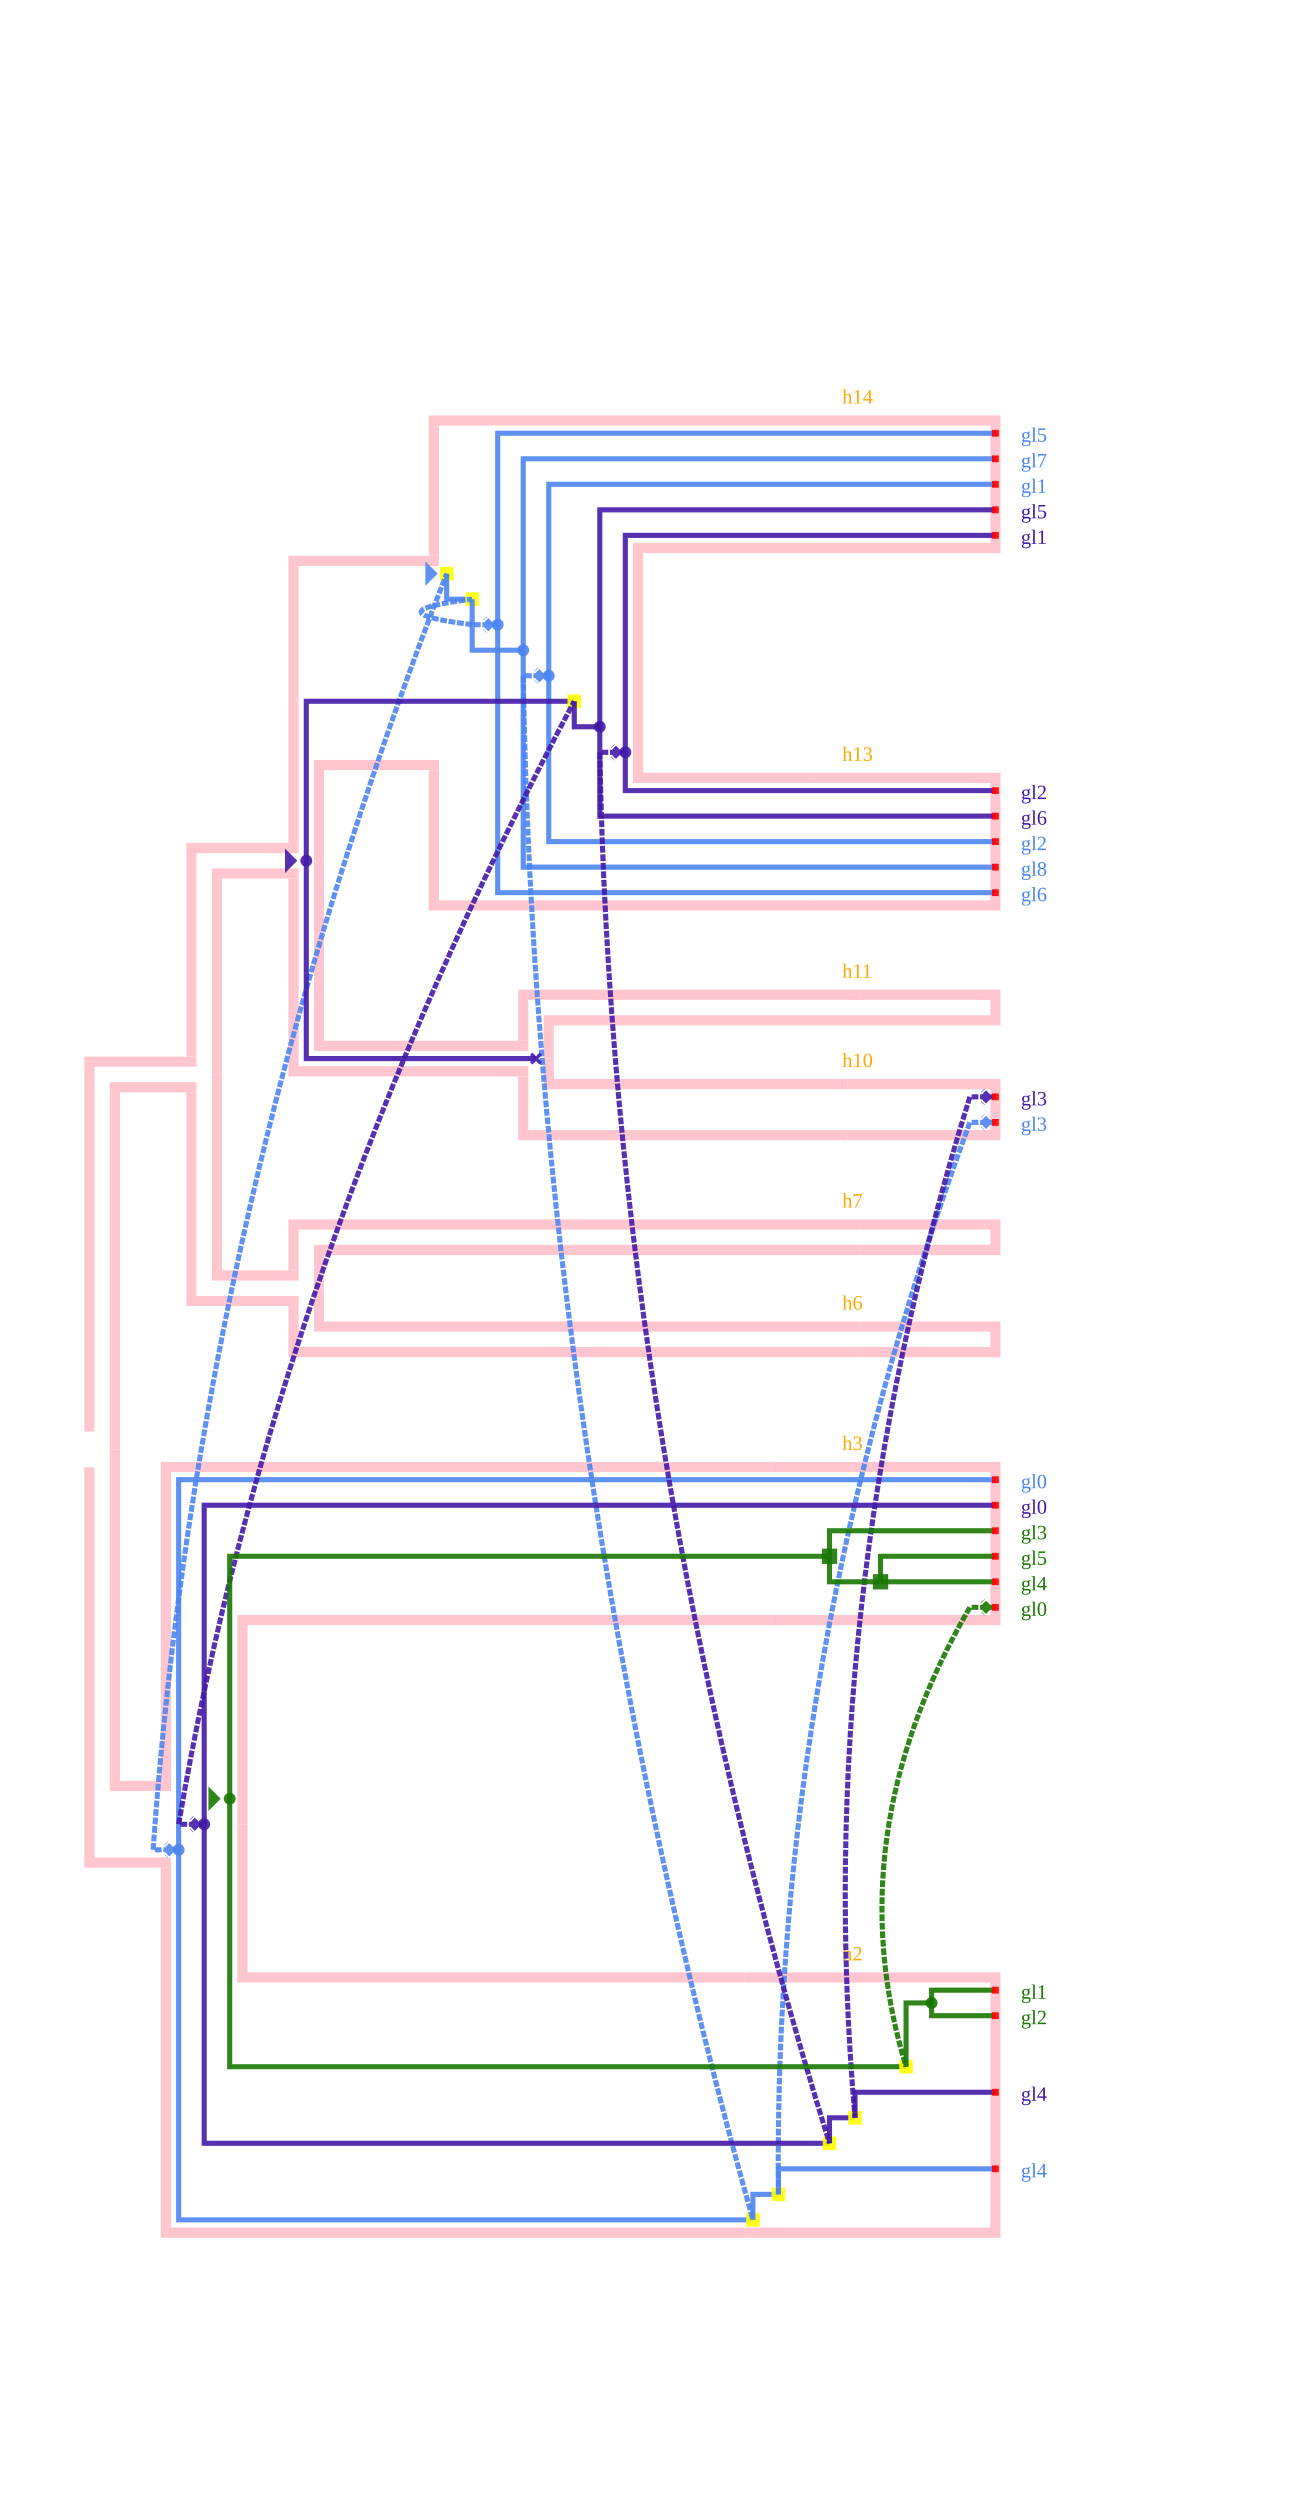
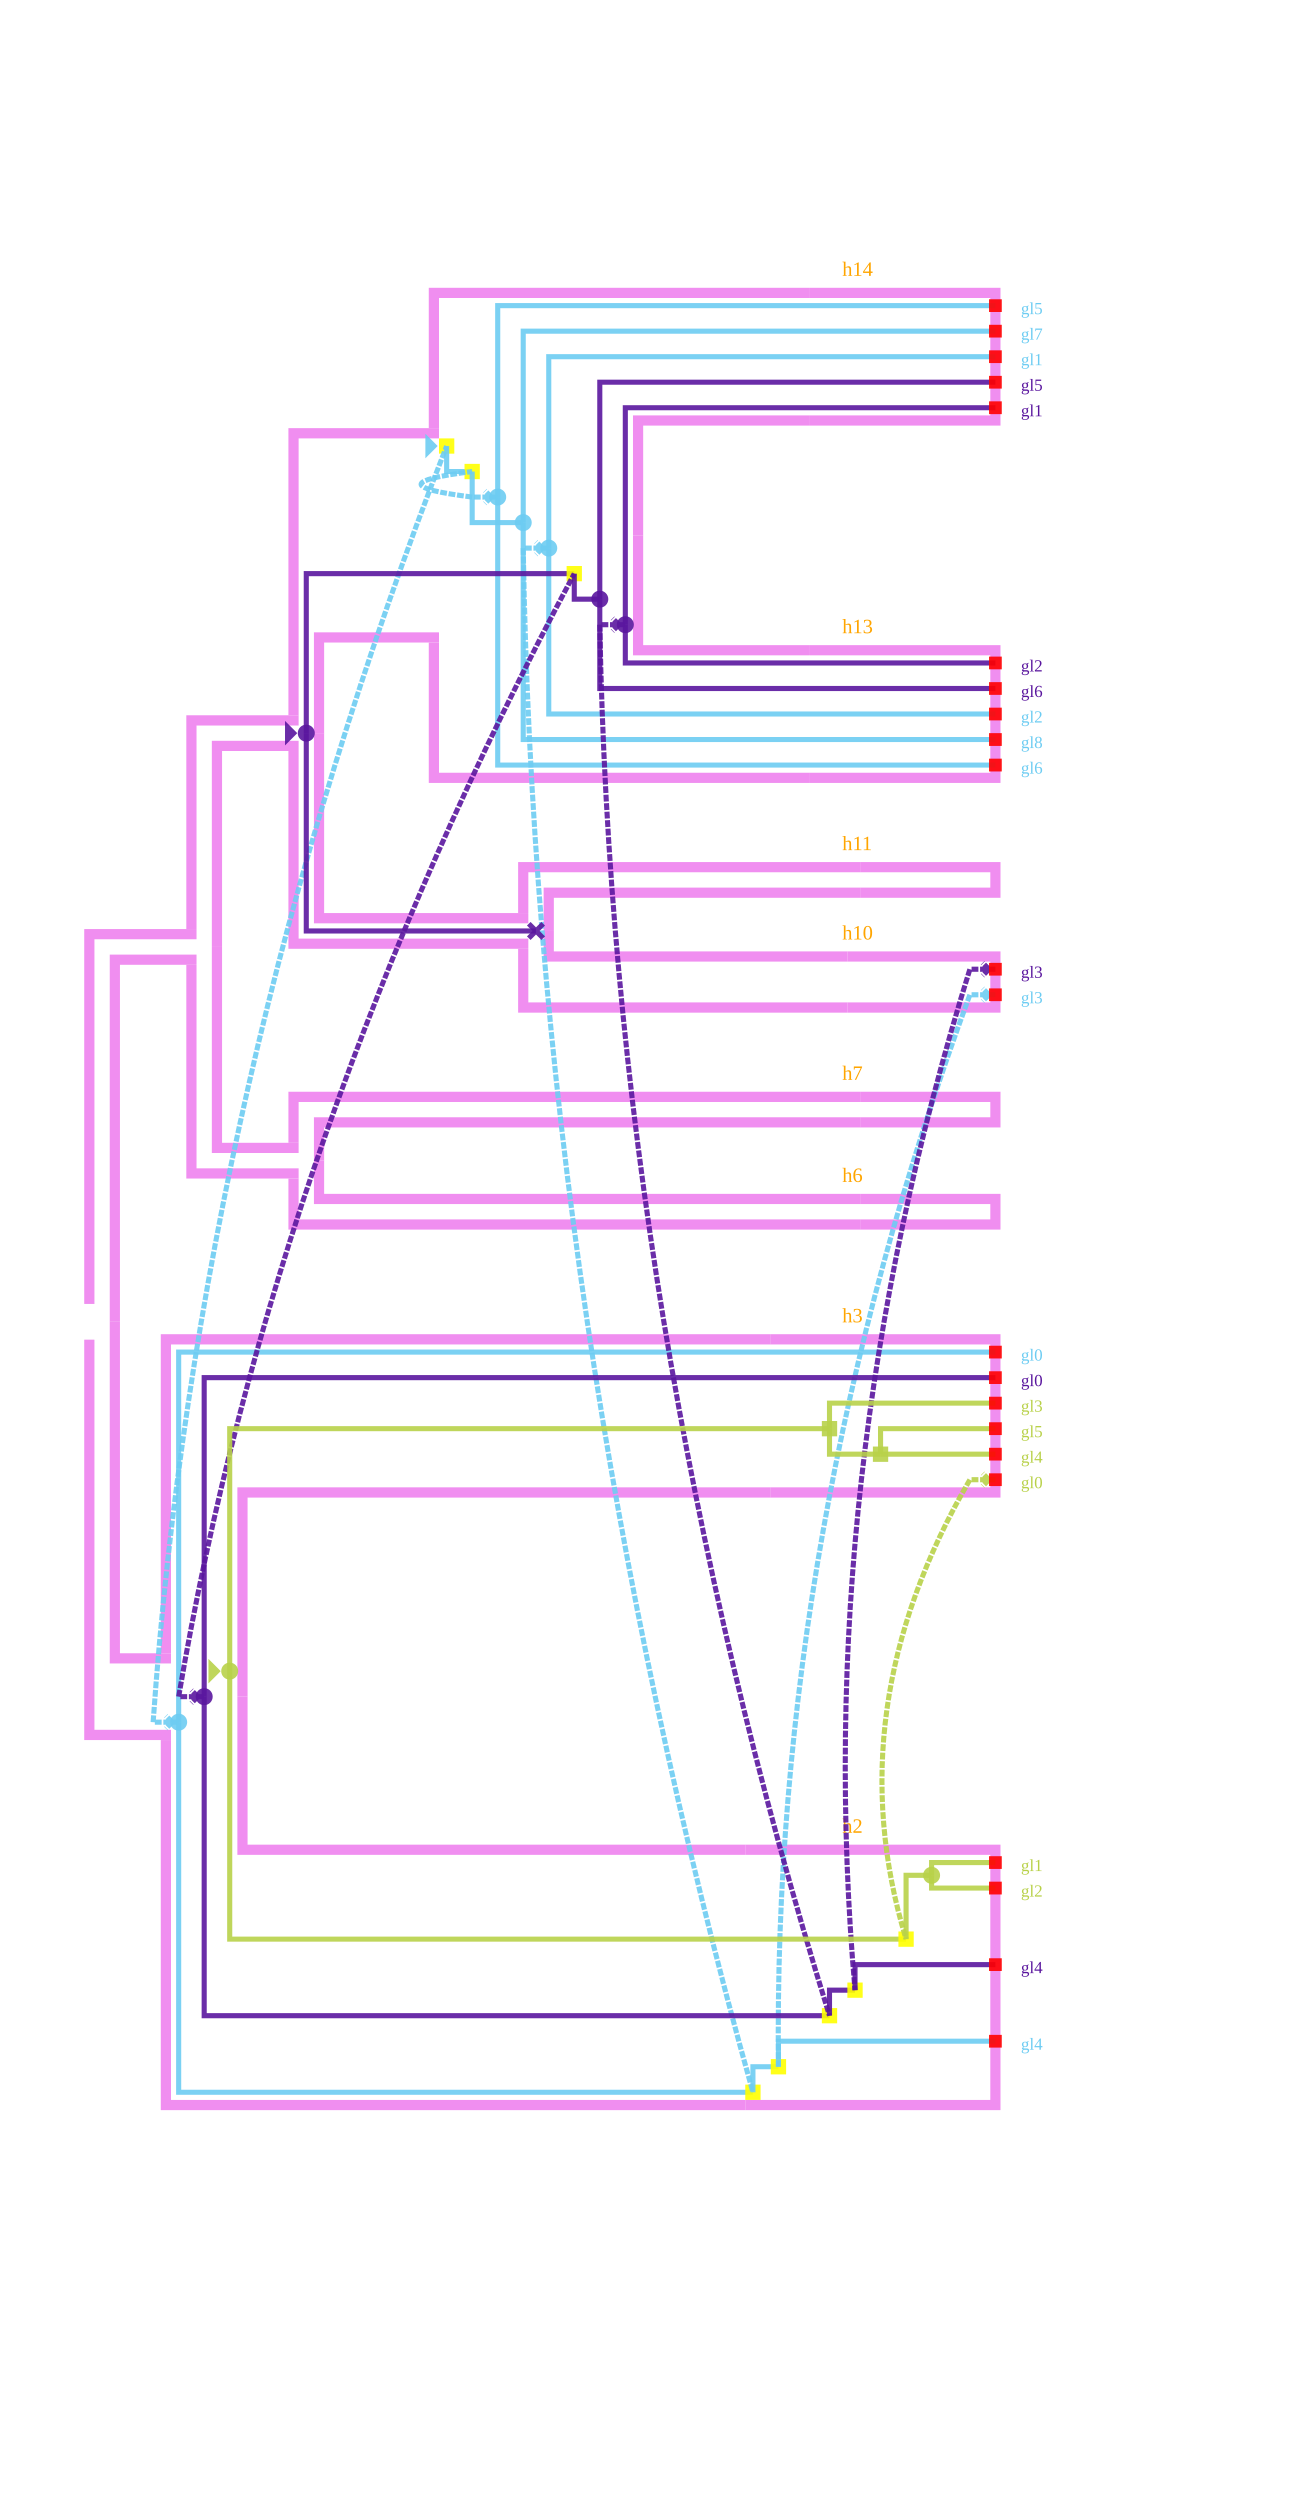
<svg xmlns="http://www.w3.org/2000/svg" height="1125" viewBox="-75 52.5 760.75 1245" width="582.5">
  <style>
- .species { font: italic 12px; fill: orange; } .gene_0 { font: 10px; fill:rgb(76, 133, 239); }  .gene_1 { font: 10px; fill:rgb(68, 25, 168); }  .gene_2 { font: 10px; fill:rgb(25, 119, 2); } 
+ .species { font: italic ; font-size: 12px; fill: orange; } .gene_0 { font-size: 10px; fill:rgb(109, 204, 242); }  .gene_1 { font-size: 10px; fill:rgb(90, 22, 158); }  .gene_2 { font-size: 10px; fill:rgb(184, 209, 73); } 
</style>
-   <g transform="translate(  -75 1177.5) rotate(-90 0 0 ) ">
-     <path d="M142.5,100.5 L142.5,52.5 L374.812,52.5 M187.5,100.5 L187.5,67.5 L385.312,67.5" fill="none" opacity="0.9" stroke="pink" stroke-width="6" />
-     <path d="M-75,438 L-75,97.5 L139.5,97.5 M75,438 L75,142.5 L165,142.5" fill="none" opacity="0.9" stroke="pink" stroke-width="6" />
-     <path d="M-75,438 L-75,585 L75,585 L75,438" fill="none" opacity="0.9" stroke="pink" stroke-width="6" />
+   <g transform="translate(  -75 1102.5) rotate(-90 0 0 ) ">
+     <path d="M142.5,100.5 L142.5,52.5 L374.812,52.5 M187.5,100.5 L187.5,67.5 L385.312,67.5" fill="none" opacity="0.9" stroke="violet" stroke-width="6" />
+     <path d="M-75,438 L-75,97.5 L139.5,97.5 M75,438 L75,142.5 L165,142.5" fill="none" opacity="0.9" stroke="violet" stroke-width="6" />
+     <path d="M-75,438 L-75,585 L75,585 L75,438" fill="none" opacity="0.9" stroke="violet" stroke-width="6" />
    <text class="species" transform="rotate(90 0,510)" x="-15" y="425">
h2
</text>
-     <path d="M375,453 L375,97.5 L190.5,97.5 M285,453 L285,142.5 L165,142.5" fill="none" opacity="0.9" stroke="pink" stroke-width="6" />
-     <path d="M285,453 L285,585 L375,585 L375,453" fill="none" opacity="0.9" stroke="pink" stroke-width="6" />
+     <path d="M375,453 L375,97.5 L190.5,97.5 M285,453 L285,142.5 L165,142.5" fill="none" opacity="0.9" stroke="violet" stroke-width="6" />
+     <path d="M285,453 L285,585 L375,585 L375,453" fill="none" opacity="0.9" stroke="violet" stroke-width="6" />
    <text class="species" transform="rotate(90 330,510)" x="315" y="455">
h3
</text>
-     <path d="M613.125,115.5 L613.125,52.5 L395.812,52.5 M598.125,115.5 L598.125,67.5 L385.312,67.5" fill="none" opacity="0.9" stroke="pink" stroke-width="6" />
-     <path d="M472.5,175.5 L472.5,112.5 L595.125,112.5 M487.5,175.5 L487.5,127.5 L605.625,127.5" fill="none" opacity="0.9" stroke="pink" stroke-width="6" />
-     <path d="M442.5,505.5 L442.5,172.5 L469.5,172.5 M457.5,505.5 L457.5,187.5 L480,187.5" fill="none" opacity="0.9" stroke="pink" stroke-width="6" />
-     <path d="M442.5,505.5 L442.5,585 L457.5,585 L457.5,505.5" fill="none" opacity="0.9" stroke="pink" stroke-width="6" />
+     <path d="M613.125,115.5 L613.125,52.5 L395.812,52.5 M598.125,115.5 L598.125,67.5 L385.312,67.5" fill="none" opacity="0.9" stroke="violet" stroke-width="6" />
+     <path d="M472.5,175.5 L472.5,112.5 L595.125,112.5 M487.5,175.5 L487.5,127.5 L605.625,127.5" fill="none" opacity="0.9" stroke="violet" stroke-width="6" />
+     <path d="M442.5,505.5 L442.5,172.5 L469.5,172.5 M457.5,505.5 L457.5,187.5 L480,187.5" fill="none" opacity="0.9" stroke="violet" stroke-width="6" />
+     <path d="M442.5,505.5 L442.5,585 L457.5,585 L457.5,505.5" fill="none" opacity="0.9" stroke="violet" stroke-width="6" />
    <text class="species" transform="rotate(90 450,510)" x="435" y="492.5">
h6
</text>
-     <path d="M517.5,505.5 L517.5,172.5 L490.5,172.5 M502.5,505.5 L502.5,187.5 L480,187.5" fill="none" opacity="0.9" stroke="pink" stroke-width="6" />
-     <path d="M502.5,505.5 L502.5,585 L517.5,585 L517.5,505.5" fill="none" opacity="0.9" stroke="pink" stroke-width="6" />
+     <path d="M517.5,505.5 L517.5,172.5 L490.5,172.5 M502.5,505.5 L502.5,187.5 L480,187.5" fill="none" opacity="0.9" stroke="violet" stroke-width="6" />
+     <path d="M502.5,505.5 L502.5,585 L517.5,585 L517.5,505.5" fill="none" opacity="0.9" stroke="violet" stroke-width="6" />
    <text class="species" transform="rotate(90 510,510)" x="495" y="492.5">
h7
</text>
-     <path d="M738.75,175.5 L738.75,112.5 L616.125,112.5 M723.75,175.5 L723.75,127.5 L605.625,127.5" fill="none" opacity="0.9" stroke="pink" stroke-width="6" />
-     <path d="M607.5,310.5 L607.5,172.5 L720.75,172.5 M622.5,310.5 L622.5,187.5 L731.25,187.5" fill="none" opacity="0.9" stroke="pink" stroke-width="6" />
-     <path d="M570,498 L570,307.5 L604.5,307.5 M600,498 L600,322.5 L615,322.5" fill="none" opacity="0.9" stroke="pink" stroke-width="6" />
-     <path d="M570,498 L570,585 L600,585 L600,498" fill="none" opacity="0.9" stroke="pink" stroke-width="6" />
+     <path d="M738.75,175.5 L738.75,112.5 L616.125,112.5 M723.75,175.5 L723.75,127.5 L605.625,127.5" fill="none" opacity="0.9" stroke="violet" stroke-width="6" />
+     <path d="M607.5,310.5 L607.5,172.5 L720.75,172.5 M622.5,310.5 L622.5,187.5 L731.25,187.5" fill="none" opacity="0.9" stroke="violet" stroke-width="6" />
+     <path d="M570,498 L570,307.5 L604.5,307.5 M600,498 L600,322.5 L615,322.5" fill="none" opacity="0.9" stroke="violet" stroke-width="6" />
+     <path d="M570,498 L570,585 L600,585 L600,498" fill="none" opacity="0.9" stroke="violet" stroke-width="6" />
    <text class="species" transform="rotate(90 585,510)" x="570" y="485">
h10
</text>
-     <path d="M652.5,505.5 L652.5,307.5 L625.5,307.5 M637.5,505.5 L637.5,322.5 L615,322.5" fill="none" opacity="0.9" stroke="pink" stroke-width="6" />
-     <path d="M637.5,505.5 L637.5,585 L652.5,585 L652.5,505.5" fill="none" opacity="0.9" stroke="pink" stroke-width="6" />
+     <path d="M652.5,505.5 L652.5,307.5 L625.5,307.5 M637.5,505.5 L637.5,322.5 L615,322.5" fill="none" opacity="0.9" stroke="violet" stroke-width="6" />
+     <path d="M637.5,505.5 L637.5,585 L652.5,585 L652.5,505.5" fill="none" opacity="0.9" stroke="violet" stroke-width="6" />
    <text class="species" transform="rotate(90 645,510)" x="630" y="492.5">
h11
</text>
-     <path d="M907.5,258 L907.5,172.5 L741.75,172.5 M787.5,258 L787.5,187.5 L731.25,187.5" fill="none" opacity="0.9" stroke="pink" stroke-width="6" />
-     <path d="M705,475.5 L705,255 L784.5,255 M780,475.5 L780,375 L847.5,375" fill="none" opacity="0.9" stroke="pink" stroke-width="6" />
-     <path d="M705,475.5 L705,585 L780,585 L780,475.5" fill="none" opacity="0.9" stroke="pink" stroke-width="6" />
+     <path d="M907.5,258 L907.5,172.5 L741.75,172.5 M787.5,258 L787.5,187.5 L731.25,187.5" fill="none" opacity="0.9" stroke="violet" stroke-width="6" />
+     <path d="M705,475.5 L705,255 L784.5,255 M780,475.5 L780,375 L847.5,375" fill="none" opacity="0.9" stroke="violet" stroke-width="6" />
+     <path d="M705,475.5 L705,585 L780,585 L780,475.5" fill="none" opacity="0.9" stroke="violet" stroke-width="6" />
    <text class="species" transform="rotate(90 742.5,510)" x="727.5" y="462.5">
h13
</text>
-     <path d="M990,475.5 L990,255 L910.5,255 M915,475.5 L915,375 L847.5,375" fill="none" opacity="0.9" stroke="pink" stroke-width="6" />
-     <path d="M915,475.5 L915,585 L990,585 L990,475.5" fill="none" opacity="0.9" stroke="pink" stroke-width="6" />
+     <path d="M990,475.5 L990,255 L910.5,255 M915,475.5 L915,375 L847.5,375" fill="none" opacity="0.9" stroke="violet" stroke-width="6" />
+     <path d="M915,475.5 L915,585 L990,585 L990,475.5" fill="none" opacity="0.9" stroke="violet" stroke-width="6" />
    <text class="species" transform="rotate(90 952.5,510)" x="937.5" y="462.5">
h14
</text>
-     <path d="M900,256.5 l-6,-6 l12,0 z" fill="rgb(76, 133, 239)" opacity="0.9" stroke="rgb(76, 133, 239)" stroke-width="1" />
-     <path d="M897.5,260 l0,5 l5,0 l0,-5 z" fill="yellow" opacity="0.9" stroke="yellow" stroke-width="3" />
-     <path d="M885,277.5 L885,262.5 L900,262.5" fill="none" opacity="0.9" stroke="rgb(76, 133, 239)" stroke-width="3" />
-     <path d="M882.5,275 l0,5 l5,0 l0,-5 z" fill="yellow" opacity="0.9" stroke="yellow" stroke-width="3" />
-     <path d="M870 292.5 L 870 277.5M870 288.75L 866.25 285M870 288.75L 873.75 285M870 277.5 Q 877.5 217.5 885 277.5" fill="none" opacity="0.9" stroke="rgb(76, 133, 239)" stroke-dasharray="4, 1" stroke-width="3" />
-     <circle cx="870" cy="292.5" fill="rgb(76, 133, 239)" opacity="0.9" r="3" stroke="rgb(76, 133, 239)" stroke-width="1" />
-     <path d="M712.5,585 L712.5,292.5 L870,292.5" fill="none" opacity="0.9" stroke="rgb(76, 133, 239)" stroke-width="3" />
-     <path d="M712,584.5 l0,1 l1,0 l0,-1 z" fill="red" opacity="0.9" stroke="red" stroke-width="3" />
+     <path d="M900,256.5 l-6,-6 l12,0 z" fill="rgb(109, 204, 242)" opacity="0.9" stroke="rgb(109, 204, 242)" stroke-width="1" />
+     <path d="M897,259.5 l0,6 l6,0 l0,-6 z" fill="yellow" opacity="0.9" stroke="yellow" stroke-width="3" />
+     <path d="M885,277.5 L885,262.5 L900,262.5" fill="none" opacity="0.9" stroke="rgb(109, 204, 242)" stroke-width="3" />
+     <path d="M882,274.5 l0,6 l6,0 l0,-6 z" fill="yellow" opacity="0.9" stroke="yellow" stroke-width="3" />
+     <path d="M870 292.5 L 870 277.5M870 288.75L 866.25 285M870 288.75L 873.75 285M870 277.5 Q 877.5 217.5 885 277.5" fill="none" opacity="0.9" stroke="rgb(109, 204, 242)" stroke-dasharray="4, 1" stroke-width="3" />
+     <circle cx="870" cy="292.5" fill="rgb(109, 204, 242)" opacity="0.9" r="4.5" stroke="rgb(109, 204, 242)" stroke-width="1" />
+     <path d="M712.5,585 L712.5,292.5 L870,292.5" fill="none" opacity="0.9" stroke="rgb(109, 204, 242)" stroke-width="3" />
+     <path d="M710.25,582.75 l0,4.5 l4.5,0 l0,-4.5 z" fill="red" opacity="0.9" stroke="red" stroke-width="3" />
    <text class="gene_0" transform="rotate(90 707.5,600)" x="707.5" y="600">
gl6
</text>
-     <path d="M982.5,585 L982.5,292.5 L870,292.5" fill="none" opacity="0.9" stroke="rgb(76, 133, 239)" stroke-width="3" />
-     <path d="M982,584.5 l0,1 l1,0 l0,-1 z" fill="red" opacity="0.9" stroke="red" stroke-width="3" />
+     <path d="M982.5,585 L982.5,292.5 L870,292.5" fill="none" opacity="0.9" stroke="rgb(109, 204, 242)" stroke-width="3" />
+     <path d="M980.25,582.75 l0,4.5 l4.5,0 l0,-4.5 z" fill="red" opacity="0.9" stroke="red" stroke-width="3" />
    <text class="gene_0" transform="rotate(90 977.5,600)" x="977.5" y="600">
gl5
</text>
-     <path d="M855,307.5 L855,277.5 L885,277.5" fill="none" opacity="0.9" stroke="rgb(76, 133, 239)" stroke-width="3" />
-     <circle cx="855" cy="307.5" fill="rgb(76, 133, 239)" opacity="0.9" r="3" stroke="rgb(76, 133, 239)" stroke-width="1" />
-     <path d="M727.5,585 L727.5,307.5 L855,307.5" fill="none" opacity="0.9" stroke="rgb(76, 133, 239)" stroke-width="3" />
-     <path d="M727,584.5 l0,1 l1,0 l0,-1 z" fill="red" opacity="0.9" stroke="red" stroke-width="3" />
+     <path d="M855,307.5 L855,277.5 L885,277.5" fill="none" opacity="0.9" stroke="rgb(109, 204, 242)" stroke-width="3" />
+     <circle cx="855" cy="307.5" fill="rgb(109, 204, 242)" opacity="0.9" r="4.5" stroke="rgb(109, 204, 242)" stroke-width="1" />
+     <path d="M727.5,585 L727.5,307.5 L855,307.5" fill="none" opacity="0.9" stroke="rgb(109, 204, 242)" stroke-width="3" />
+     <path d="M725.25,582.75 l0,4.5 l4.5,0 l0,-4.5 z" fill="red" opacity="0.9" stroke="red" stroke-width="3" />
    <text class="gene_0" transform="rotate(90 722.5,600)" x="722.5" y="600">
gl8
</text>
-     <path d="M967.5,585 L967.5,307.5 L855,307.5" fill="none" opacity="0.9" stroke="rgb(76, 133, 239)" stroke-width="3" />
-     <path d="M967,584.5 l0,1 l1,0 l0,-1 z" fill="red" opacity="0.9" stroke="red" stroke-width="3" />
+     <path d="M967.5,585 L967.5,307.5 L855,307.5" fill="none" opacity="0.9" stroke="rgb(109, 204, 242)" stroke-width="3" />
+     <path d="M965.25,582.75 l0,4.5 l4.5,0 l0,-4.5 z" fill="red" opacity="0.9" stroke="red" stroke-width="3" />
    <text class="gene_0" transform="rotate(90 962.5,600)" x="962.5" y="600">
gl7
</text>
-     <path d="M150 105 L 150 90M150 101.25L 146.25 97.5M150 101.25L 153.75 97.5M150 90 Q 525 116.25 900 262.5" fill="none" opacity="0.9" stroke="rgb(76, 133, 239)" stroke-dasharray="4, 1" stroke-width="3" />
-     <circle cx="150" cy="105" fill="rgb(76, 133, 239)" opacity="0.9" r="3" stroke="rgb(76, 133, 239)" stroke-width="1" />
-     <path d="M-67.5,442.5 L-67.5,105 L150,105" fill="none" opacity="0.9" stroke="rgb(76, 133, 239)" stroke-width="3" />
-     <path d="M-70,440 l0,5 l5,0 l0,-5 z" fill="yellow" opacity="0.9" stroke="yellow" stroke-width="3" />
-     <path d="M-52.5,457.5 L-52.5,442.5 L-67.5,442.5" fill="none" opacity="0.9" stroke="rgb(76, 133, 239)" stroke-width="3" />
-     <path d="M-55,455 l0,5 l5,0 l0,-5 z" fill="yellow" opacity="0.9" stroke="yellow" stroke-width="3" />
-     <path d="M-37.5,585 L-37.5,457.5 L-52.5,457.5" fill="none" opacity="0.9" stroke="rgb(76, 133, 239)" stroke-width="3" />
-     <path d="M-38,584.5 l0,1 l1,0 l0,-1 z" fill="red" opacity="0.9" stroke="red" stroke-width="3" />
+     <path d="M150 105 L 150 90M150 101.25L 146.25 97.5M150 101.25L 153.75 97.5M150 90 Q 525 116.25 900 262.5" fill="none" opacity="0.9" stroke="rgb(109, 204, 242)" stroke-dasharray="4, 1" stroke-width="3" />
+     <circle cx="150" cy="105" fill="rgb(109, 204, 242)" opacity="0.9" r="4.5" stroke="rgb(109, 204, 242)" stroke-width="1" />
+     <path d="M-67.5,442.5 L-67.5,105 L150,105" fill="none" opacity="0.9" stroke="rgb(109, 204, 242)" stroke-width="3" />
+     <path d="M-70.5,439.5 l0,6 l6,0 l0,-6 z" fill="yellow" opacity="0.9" stroke="yellow" stroke-width="3" />
+     <path d="M-52.5,457.5 L-52.5,442.5 L-67.5,442.5" fill="none" opacity="0.9" stroke="rgb(109, 204, 242)" stroke-width="3" />
+     <path d="M-55.5,454.5 l0,6 l6,0 l0,-6 z" fill="yellow" opacity="0.9" stroke="yellow" stroke-width="3" />
+     <path d="M-37.5,585 L-37.5,457.5 L-52.5,457.5" fill="none" opacity="0.9" stroke="rgb(109, 204, 242)" stroke-width="3" />
+     <path d="M-39.75,582.75 l0,4.5 l4.5,0 l0,-4.5 z" fill="red" opacity="0.9" stroke="red" stroke-width="3" />
    <text class="gene_0" transform="rotate(90 -42.5,600)" x="-42.5" y="600">
gl4
</text>
-     <path d="M577.5 585 L 577.5 570M577.5 581.25L 573.75 577.5M577.5 581.25L 581.25 577.5M577.5 570 Q 262.5 453.75 -52.5 457.5" fill="none" opacity="0.9" stroke="rgb(76, 133, 239)" stroke-dasharray="4, 1" stroke-width="3" />
-     <path d="M577,584.5 l0,1 l1,0 l0,-1 z" fill="red" opacity="0.9" stroke="red" stroke-width="3" />
+     <path d="M577.5 585 L 577.5 570M577.5 581.25L 573.75 577.5M577.5 581.25L 581.25 577.5M577.5 570 Q 262.5 453.75 -52.5 457.5" fill="none" opacity="0.9" stroke="rgb(109, 204, 242)" stroke-dasharray="4, 1" stroke-width="3" />
+     <path d="M575.25,582.75 l0,4.5 l4.5,0 l0,-4.5 z" fill="red" opacity="0.9" stroke="red" stroke-width="3" />
    <text class="gene_0" transform="rotate(90 572.5,600)" x="572.5" y="600">
gl3
</text>
-     <path d="M840 322.5 L 840 307.5M840 318.75L 836.25 315M840 318.75L 843.75 315M840 307.5 Q 386.25 315 -67.5 442.5" fill="none" opacity="0.9" stroke="rgb(76, 133, 239)" stroke-dasharray="4, 1" stroke-width="3" />
-     <circle cx="840" cy="322.5" fill="rgb(76, 133, 239)" opacity="0.9" r="3" stroke="rgb(76, 133, 239)" stroke-width="1" />
-     <path d="M742.5,585 L742.5,322.5 L840,322.5" fill="none" opacity="0.9" stroke="rgb(76, 133, 239)" stroke-width="3" />
-     <path d="M742,584.5 l0,1 l1,0 l0,-1 z" fill="red" opacity="0.9" stroke="red" stroke-width="3" />
+     <path d="M840 322.5 L 840 307.5M840 318.75L 836.25 315M840 318.75L 843.75 315M840 307.5 Q 386.25 315 -67.5 442.5" fill="none" opacity="0.9" stroke="rgb(109, 204, 242)" stroke-dasharray="4, 1" stroke-width="3" />
+     <circle cx="840" cy="322.5" fill="rgb(109, 204, 242)" opacity="0.9" r="4.5" stroke="rgb(109, 204, 242)" stroke-width="1" />
+     <path d="M742.5,585 L742.5,322.5 L840,322.5" fill="none" opacity="0.9" stroke="rgb(109, 204, 242)" stroke-width="3" />
+     <path d="M740.25,582.75 l0,4.5 l4.5,0 l0,-4.5 z" fill="red" opacity="0.9" stroke="red" stroke-width="3" />
    <text class="gene_0" transform="rotate(90 737.5,600)" x="737.5" y="600">
gl2
</text>
-     <path d="M952.5,585 L952.5,322.5 L840,322.5" fill="none" opacity="0.9" stroke="rgb(76, 133, 239)" stroke-width="3" />
-     <path d="M952,584.5 l0,1 l1,0 l0,-1 z" fill="red" opacity="0.9" stroke="red" stroke-width="3" />
+     <path d="M952.5,585 L952.5,322.5 L840,322.5" fill="none" opacity="0.9" stroke="rgb(109, 204, 242)" stroke-width="3" />
+     <path d="M950.25,582.75 l0,4.5 l4.5,0 l0,-4.5 z" fill="red" opacity="0.9" stroke="red" stroke-width="3" />
    <text class="gene_0" transform="rotate(90 947.5,600)" x="947.5" y="600">
gl1
</text>
-     <path d="M367.5,585 L367.5,105 L150,105" fill="none" opacity="0.9" stroke="rgb(76, 133, 239)" stroke-width="3" />
-     <path d="M367,584.5 l0,1 l1,0 l0,-1 z" fill="red" opacity="0.9" stroke="red" stroke-width="3" />
+     <path d="M367.5,585 L367.5,105 L150,105" fill="none" opacity="0.9" stroke="rgb(109, 204, 242)" stroke-width="3" />
+     <path d="M365.25,582.75 l0,4.5 l4.5,0 l0,-4.5 z" fill="red" opacity="0.9" stroke="red" stroke-width="3" />
    <text class="gene_0" transform="rotate(90 362.5,600)" x="362.5" y="600">
gl0
</text>
-     <path d="M731.25,174 l-6,-6 l12,0 z" fill="rgb(68, 25, 168)" opacity="0.9" stroke="rgb(68, 25, 168)" stroke-width="1" />
-     <circle cx="731.25" cy="180" fill="rgb(68, 25, 168)" opacity="0.9" r="3" stroke="rgb(68, 25, 168)" stroke-width="1" />
-     <path d="M825,337.5 L825,180 L731.25,180" fill="none" opacity="0.9" stroke="rgb(68, 25, 168)" stroke-width="3" />
-     <path d="M822.5,335 l0,5 l5,0 l0,-5 z" fill="yellow" opacity="0.9" stroke="yellow" stroke-width="3" />
-     <path d="M810,352.5 L810,337.5 L825,337.5" fill="none" opacity="0.9" stroke="rgb(68, 25, 168)" stroke-width="3" />
-     <circle cx="810" cy="352.5" fill="rgb(68, 25, 168)" opacity="0.9" r="3" stroke="rgb(68, 25, 168)" stroke-width="1" />
-     <path d="M757.5,585 L757.5,352.5 L810,352.5" fill="none" opacity="0.9" stroke="rgb(68, 25, 168)" stroke-width="3" />
-     <path d="M757,584.5 l0,1 l1,0 l0,-1 z" fill="red" opacity="0.9" stroke="red" stroke-width="3" />
+     <path d="M731.25,174 l-6,-6 l12,0 z" fill="rgb(90, 22, 158)" opacity="0.9" stroke="rgb(90, 22, 158)" stroke-width="1" />
+     <circle cx="731.25" cy="180" fill="rgb(90, 22, 158)" opacity="0.9" r="4.5" stroke="rgb(90, 22, 158)" stroke-width="1" />
+     <path d="M825,337.5 L825,180 L731.25,180" fill="none" opacity="0.9" stroke="rgb(90, 22, 158)" stroke-width="3" />
+     <path d="M822,334.5 l0,6 l6,0 l0,-6 z" fill="yellow" opacity="0.9" stroke="yellow" stroke-width="3" />
+     <path d="M810,352.5 L810,337.5 L825,337.5" fill="none" opacity="0.9" stroke="rgb(90, 22, 158)" stroke-width="3" />
+     <circle cx="810" cy="352.5" fill="rgb(90, 22, 158)" opacity="0.9" r="4.5" stroke="rgb(90, 22, 158)" stroke-width="1" />
+     <path d="M757.5,585 L757.5,352.5 L810,352.5" fill="none" opacity="0.9" stroke="rgb(90, 22, 158)" stroke-width="3" />
+     <path d="M755.25,582.75 l0,4.5 l4.5,0 l0,-4.5 z" fill="red" opacity="0.9" stroke="red" stroke-width="3" />
    <text class="gene_1" transform="rotate(90 752.5,600)" x="752.5" y="600">
gl6
</text>
-     <path d="M937.5,585 L937.5,352.5 L810,352.5" fill="none" opacity="0.9" stroke="rgb(68, 25, 168)" stroke-width="3" />
-     <path d="M937,584.5 l0,1 l1,0 l0,-1 z" fill="red" opacity="0.9" stroke="red" stroke-width="3" />
+     <path d="M937.5,585 L937.5,352.5 L810,352.5" fill="none" opacity="0.9" stroke="rgb(90, 22, 158)" stroke-width="3" />
+     <path d="M935.25,582.75 l0,4.5 l4.5,0 l0,-4.5 z" fill="red" opacity="0.9" stroke="red" stroke-width="3" />
    <text class="gene_1" transform="rotate(90 932.5,600)" x="932.5" y="600">
gl5
</text>
-     <path d="M165 120 L 165 105M165 116.25L 161.25 112.5M165 116.25L 168.75 112.5M165 105 Q 495 161.25 825 337.5" fill="none" opacity="0.9" stroke="rgb(68, 25, 168)" stroke-dasharray="4, 1" stroke-width="3" />
-     <circle cx="165" cy="120" fill="rgb(68, 25, 168)" opacity="0.9" r="3" stroke="rgb(68, 25, 168)" stroke-width="1" />
-     <path d="M-22.5,487.5 L-22.5,120 L165,120" fill="none" opacity="0.9" stroke="rgb(68, 25, 168)" stroke-width="3" />
-     <path d="M-25,485 l0,5 l5,0 l0,-5 z" fill="yellow" opacity="0.9" stroke="yellow" stroke-width="3" />
-     <path d="M-7.5,502.5 L-7.5,487.5 L-22.5,487.5" fill="none" opacity="0.9" stroke="rgb(68, 25, 168)" stroke-width="3" />
-     <path d="M-10,500 l0,5 l5,0 l0,-5 z" fill="yellow" opacity="0.9" stroke="yellow" stroke-width="3" />
-     <path d="M7.5,585 L7.5,502.5 L-7.5,502.5" fill="none" opacity="0.9" stroke="rgb(68, 25, 168)" stroke-width="3" />
-     <path d="M7,584.5 l0,1 l1,0 l0,-1 z" fill="red" opacity="0.9" stroke="red" stroke-width="3" />
+     <path d="M165 120 L 165 105M165 116.25L 161.25 112.5M165 116.25L 168.75 112.5M165 105 Q 495 161.25 825 337.5" fill="none" opacity="0.9" stroke="rgb(90, 22, 158)" stroke-dasharray="4, 1" stroke-width="3" />
+     <circle cx="165" cy="120" fill="rgb(90, 22, 158)" opacity="0.9" r="4.5" stroke="rgb(90, 22, 158)" stroke-width="1" />
+     <path d="M-22.5,487.5 L-22.5,120 L165,120" fill="none" opacity="0.9" stroke="rgb(90, 22, 158)" stroke-width="3" />
+     <path d="M-25.5,484.5 l0,6 l6,0 l0,-6 z" fill="yellow" opacity="0.9" stroke="yellow" stroke-width="3" />
+     <path d="M-7.5,502.5 L-7.5,487.5 L-22.5,487.5" fill="none" opacity="0.9" stroke="rgb(90, 22, 158)" stroke-width="3" />
+     <path d="M-10.5,499.5 l0,6 l6,0 l0,-6 z" fill="yellow" opacity="0.9" stroke="yellow" stroke-width="3" />
+     <path d="M7.5,585 L7.5,502.5 L-7.5,502.5" fill="none" opacity="0.9" stroke="rgb(90, 22, 158)" stroke-width="3" />
+     <path d="M5.25,582.75 l0,4.5 l4.5,0 l0,-4.5 z" fill="red" opacity="0.9" stroke="red" stroke-width="3" />
    <text class="gene_1" transform="rotate(90 2.5,600)" x="2.5" y="600">
gl4
</text>
-     <path d="M592.5 585 L 592.5 570M592.5 581.25L 588.75 577.5M592.5 581.25L 596.25 577.5M592.5 570 Q 292.5 476.25 -7.5 502.5" fill="none" opacity="0.9" stroke="rgb(68, 25, 168)" stroke-dasharray="4, 1" stroke-width="3" />
-     <path d="M592,584.5 l0,1 l1,0 l0,-1 z" fill="red" opacity="0.9" stroke="red" stroke-width="3" />
+     <path d="M592.5 585 L 592.5 570M592.5 581.25L 588.75 577.5M592.5 581.25L 596.25 577.5M592.5 570 Q 292.5 476.25 -7.5 502.5" fill="none" opacity="0.9" stroke="rgb(90, 22, 158)" stroke-dasharray="4, 1" stroke-width="3" />
+     <path d="M590.25,582.75 l0,4.5 l4.5,0 l0,-4.5 z" fill="red" opacity="0.9" stroke="red" stroke-width="3" />
    <text class="gene_1" transform="rotate(90 587.5,600)" x="587.5" y="600">
gl3
</text>
-     <path d="M795 367.5 L 795 352.5M795 363.75L 791.25 360M795 363.75L 798.75 360M795 352.5 Q 386.25 360 -22.5 487.5" fill="none" opacity="0.9" stroke="rgb(68, 25, 168)" stroke-dasharray="4, 1" stroke-width="3" />
-     <circle cx="795" cy="367.5" fill="rgb(68, 25, 168)" opacity="0.9" r="3" stroke="rgb(68, 25, 168)" stroke-width="1" />
-     <path d="M772.5,585 L772.5,367.5 L795,367.5" fill="none" opacity="0.9" stroke="rgb(68, 25, 168)" stroke-width="3" />
-     <path d="M772,584.5 l0,1 l1,0 l0,-1 z" fill="red" opacity="0.9" stroke="red" stroke-width="3" />
+     <path d="M795 367.5 L 795 352.5M795 363.75L 791.25 360M795 363.75L 798.75 360M795 352.5 Q 386.25 360 -22.5 487.5" fill="none" opacity="0.9" stroke="rgb(90, 22, 158)" stroke-dasharray="4, 1" stroke-width="3" />
+     <circle cx="795" cy="367.5" fill="rgb(90, 22, 158)" opacity="0.9" r="4.5" stroke="rgb(90, 22, 158)" stroke-width="1" />
+     <path d="M772.5,585 L772.5,367.5 L795,367.5" fill="none" opacity="0.9" stroke="rgb(90, 22, 158)" stroke-width="3" />
+     <path d="M770.25,582.75 l0,4.5 l4.5,0 l0,-4.5 z" fill="red" opacity="0.9" stroke="red" stroke-width="3" />
    <text class="gene_1" transform="rotate(90 767.5,600)" x="767.5" y="600">
gl2
</text>
-     <path d="M922.5,585 L922.5,367.5 L795,367.5" fill="none" opacity="0.9" stroke="rgb(68, 25, 168)" stroke-width="3" />
-     <path d="M922,584.5 l0,1 l1,0 l0,-1 z" fill="red" opacity="0.9" stroke="red" stroke-width="3" />
+     <path d="M922.5,585 L922.5,367.5 L795,367.5" fill="none" opacity="0.9" stroke="rgb(90, 22, 158)" stroke-width="3" />
+     <path d="M920.25,582.75 l0,4.5 l4.5,0 l0,-4.5 z" fill="red" opacity="0.9" stroke="red" stroke-width="3" />
    <text class="gene_1" transform="rotate(90 917.5,600)" x="917.5" y="600">
gl1
</text>
-     <path d="M352.5,585 L352.5,120 L165,120" fill="none" opacity="0.9" stroke="rgb(68, 25, 168)" stroke-width="3" />
-     <path d="M352,584.5 l0,1 l1,0 l0,-1 z" fill="red" opacity="0.9" stroke="red" stroke-width="3" />
+     <path d="M352.5,585 L352.5,120 L165,120" fill="none" opacity="0.9" stroke="rgb(90, 22, 158)" stroke-width="3" />
+     <path d="M350.25,582.75 l0,4.5 l4.5,0 l0,-4.5 z" fill="red" opacity="0.9" stroke="red" stroke-width="3" />
    <text class="gene_1" transform="rotate(90 347.5,600)" x="347.5" y="600">
gl0
</text>
-     <path d="M615,315 L615,180 L731.25,180" fill="none" opacity="0.9" stroke="rgb(68, 25, 168)" stroke-width="3" />
-     <path d="M615,311 l0,8 M611,315 l8,0" fill="rgb(68, 25, 168)" opacity="0.9" stroke="rgb(68, 25, 168)" stroke-width="2" transform="rotate(45 615 315)" />
-     <path d="M180,129 l-6,-6 l12,0 z" fill="rgb(25, 119, 2)" opacity="0.9" stroke="rgb(25, 119, 2)" stroke-width="1" />
-     <circle cx="180" cy="135" fill="rgb(25, 119, 2)" opacity="0.9" r="3" stroke="rgb(25, 119, 2)" stroke-width="1" />
-     <path d="M322.5,487.5 L322.5,135 L180,135" fill="none" opacity="0.9" stroke="rgb(25, 119, 2)" stroke-width="3" />
-     <path d="M319.5,484.5 l0,6 l6,0 l0,-6 z" fill="rgb(25, 119, 2)" opacity="0.9" stroke="rgb(25, 119, 2)" stroke-width="3" />
-     <path d="M337.5,585 L337.5,487.5 L322.5,487.5" fill="none" opacity="0.9" stroke="rgb(25, 119, 2)" stroke-width="3" />
-     <path d="M337,584.5 l0,1 l1,0 l0,-1 z" fill="red" opacity="0.9" stroke="red" stroke-width="3" />
+     <path d="M615,315 L615,180 L731.25,180" fill="none" opacity="0.9" stroke="rgb(90, 22, 158)" stroke-width="3" />
+     <path d="M615,309 l0,12 M609,315 l12,0" fill="rgb(90, 22, 158)" opacity="0.9" stroke="rgb(90, 22, 158)" stroke-width="3" transform="rotate(45 615 315)" />
+     <path d="M180,129 l-6,-6 l12,0 z" fill="rgb(184, 209, 73)" opacity="0.9" stroke="rgb(184, 209, 73)" stroke-width="1" />
+     <circle cx="180" cy="135" fill="rgb(184, 209, 73)" opacity="0.9" r="4.5" stroke="rgb(184, 209, 73)" stroke-width="1" />
+     <path d="M322.5,487.5 L322.5,135 L180,135" fill="none" opacity="0.9" stroke="rgb(184, 209, 73)" stroke-width="3" />
+     <path d="M319.5,484.5 l0,6 l6,0 l0,-6 z" fill="rgb(184, 209, 73)" opacity="0.9" stroke="rgb(184, 209, 73)" stroke-width="3" />
+     <path d="M337.5,585 L337.5,487.5 L322.5,487.5" fill="none" opacity="0.9" stroke="rgb(184, 209, 73)" stroke-width="3" />
+     <path d="M335.25,582.75 l0,4.5 l4.5,0 l0,-4.5 z" fill="red" opacity="0.9" stroke="red" stroke-width="3" />
    <text class="gene_2" transform="rotate(90 332.5,600)" x="332.5" y="600">
gl3
</text>
-     <path d="M307.5,517.5 L307.5,487.5 L322.5,487.5" fill="none" opacity="0.9" stroke="rgb(25, 119, 2)" stroke-width="3" />
-     <path d="M304.5,514.5 l0,6 l6,0 l0,-6 z" fill="rgb(25, 119, 2)" opacity="0.9" stroke="rgb(25, 119, 2)" stroke-width="3" />
-     <path d="M322.5,585 L322.5,517.5 L307.5,517.5" fill="none" opacity="0.9" stroke="rgb(25, 119, 2)" stroke-width="3" />
-     <path d="M322,584.5 l0,1 l1,0 l0,-1 z" fill="red" opacity="0.9" stroke="red" stroke-width="3" />
+     <path d="M307.5,517.5 L307.5,487.5 L322.5,487.5" fill="none" opacity="0.9" stroke="rgb(184, 209, 73)" stroke-width="3" />
+     <path d="M304.5,514.5 l0,6 l6,0 l0,-6 z" fill="rgb(184, 209, 73)" opacity="0.9" stroke="rgb(184, 209, 73)" stroke-width="3" />
+     <path d="M322.5,585 L322.5,517.5 L307.5,517.5" fill="none" opacity="0.9" stroke="rgb(184, 209, 73)" stroke-width="3" />
+     <path d="M320.25,582.75 l0,4.5 l4.5,0 l0,-4.5 z" fill="red" opacity="0.9" stroke="red" stroke-width="3" />
    <text class="gene_2" transform="rotate(90 317.5,600)" x="317.5" y="600">
gl5
</text>
-     <path d="M307.5,585 L307.5,517.5 L307.5,517.5" fill="none" opacity="0.9" stroke="rgb(25, 119, 2)" stroke-width="3" />
-     <path d="M307,584.5 l0,1 l1,0 l0,-1 z" fill="red" opacity="0.9" stroke="red" stroke-width="3" />
+     <path d="M307.5,585 L307.5,517.5 L307.5,517.5" fill="none" opacity="0.9" stroke="rgb(184, 209, 73)" stroke-width="3" />
+     <path d="M305.25,582.75 l0,4.5 l4.5,0 l0,-4.5 z" fill="red" opacity="0.9" stroke="red" stroke-width="3" />
    <text class="gene_2" transform="rotate(90 302.5,600)" x="302.5" y="600">
gl4
</text>
-     <path d="M22.5,532.5 L22.5,135 L180,135" fill="none" opacity="0.9" stroke="rgb(25, 119, 2)" stroke-width="3" />
-     <path d="M20,530 l0,5 l5,0 l0,-5 z" fill="yellow" opacity="0.9" stroke="yellow" stroke-width="3" />
-     <path d="M60,547.5 L60,532.5 L22.5,532.5" fill="none" opacity="0.9" stroke="rgb(25, 119, 2)" stroke-width="3" />
-     <circle cx="60" cy="547.5" fill="rgb(25, 119, 2)" opacity="0.9" r="3" stroke="rgb(25, 119, 2)" stroke-width="1" />
-     <path d="M52.5,585 L52.5,547.5 L60,547.5" fill="none" opacity="0.9" stroke="rgb(25, 119, 2)" stroke-width="3" />
-     <path d="M52,584.5 l0,1 l1,0 l0,-1 z" fill="red" opacity="0.9" stroke="red" stroke-width="3" />
+     <path d="M22.5,532.5 L22.5,135 L180,135" fill="none" opacity="0.9" stroke="rgb(184, 209, 73)" stroke-width="3" />
+     <path d="M19.5,529.5 l0,6 l6,0 l0,-6 z" fill="yellow" opacity="0.9" stroke="yellow" stroke-width="3" />
+     <path d="M60,547.5 L60,532.5 L22.5,532.5" fill="none" opacity="0.9" stroke="rgb(184, 209, 73)" stroke-width="3" />
+     <circle cx="60" cy="547.5" fill="rgb(184, 209, 73)" opacity="0.9" r="4.5" stroke="rgb(184, 209, 73)" stroke-width="1" />
+     <path d="M52.5,585 L52.5,547.5 L60,547.5" fill="none" opacity="0.9" stroke="rgb(184, 209, 73)" stroke-width="3" />
+     <path d="M50.25,582.75 l0,4.5 l4.5,0 l0,-4.5 z" fill="red" opacity="0.9" stroke="red" stroke-width="3" />
    <text class="gene_2" transform="rotate(90 47.5,600)" x="47.5" y="600">
gl2
</text>
-     <path d="M67.5,585 L67.5,547.5 L60,547.5" fill="none" opacity="0.9" stroke="rgb(25, 119, 2)" stroke-width="3" />
-     <path d="M67,584.5 l0,1 l1,0 l0,-1 z" fill="red" opacity="0.9" stroke="red" stroke-width="3" />
+     <path d="M67.5,585 L67.5,547.5 L60,547.5" fill="none" opacity="0.9" stroke="rgb(184, 209, 73)" stroke-width="3" />
+     <path d="M65.25,582.75 l0,4.5 l4.5,0 l0,-4.5 z" fill="red" opacity="0.9" stroke="red" stroke-width="3" />
    <text class="gene_2" transform="rotate(90 62.5,600)" x="62.5" y="600">
gl1
</text>
-     <path d="M292.5 585 L 292.5 570M292.5 581.25L 288.75 577.5M292.5 581.25L 296.25 577.5M292.5 570 Q 157.5 491.25 22.5 532.5" fill="none" opacity="0.9" stroke="rgb(25, 119, 2)" stroke-dasharray="4, 1" stroke-width="3" />
-     <path d="M292,584.5 l0,1 l1,0 l0,-1 z" fill="red" opacity="0.9" stroke="red" stroke-width="3" />
+     <path d="M292.5 585 L 292.5 570M292.5 581.25L 288.75 577.5M292.5 581.25L 296.25 577.5M292.5 570 Q 157.5 491.25 22.5 532.5" fill="none" opacity="0.9" stroke="rgb(184, 209, 73)" stroke-dasharray="4, 1" stroke-width="3" />
+     <path d="M290.25,582.75 l0,4.5 l4.5,0 l0,-4.5 z" fill="red" opacity="0.9" stroke="red" stroke-width="3" />
    <text class="gene_2" transform="rotate(90 287.5,600)" x="287.5" y="600">
gl0
</text>
  </g>
</svg>
